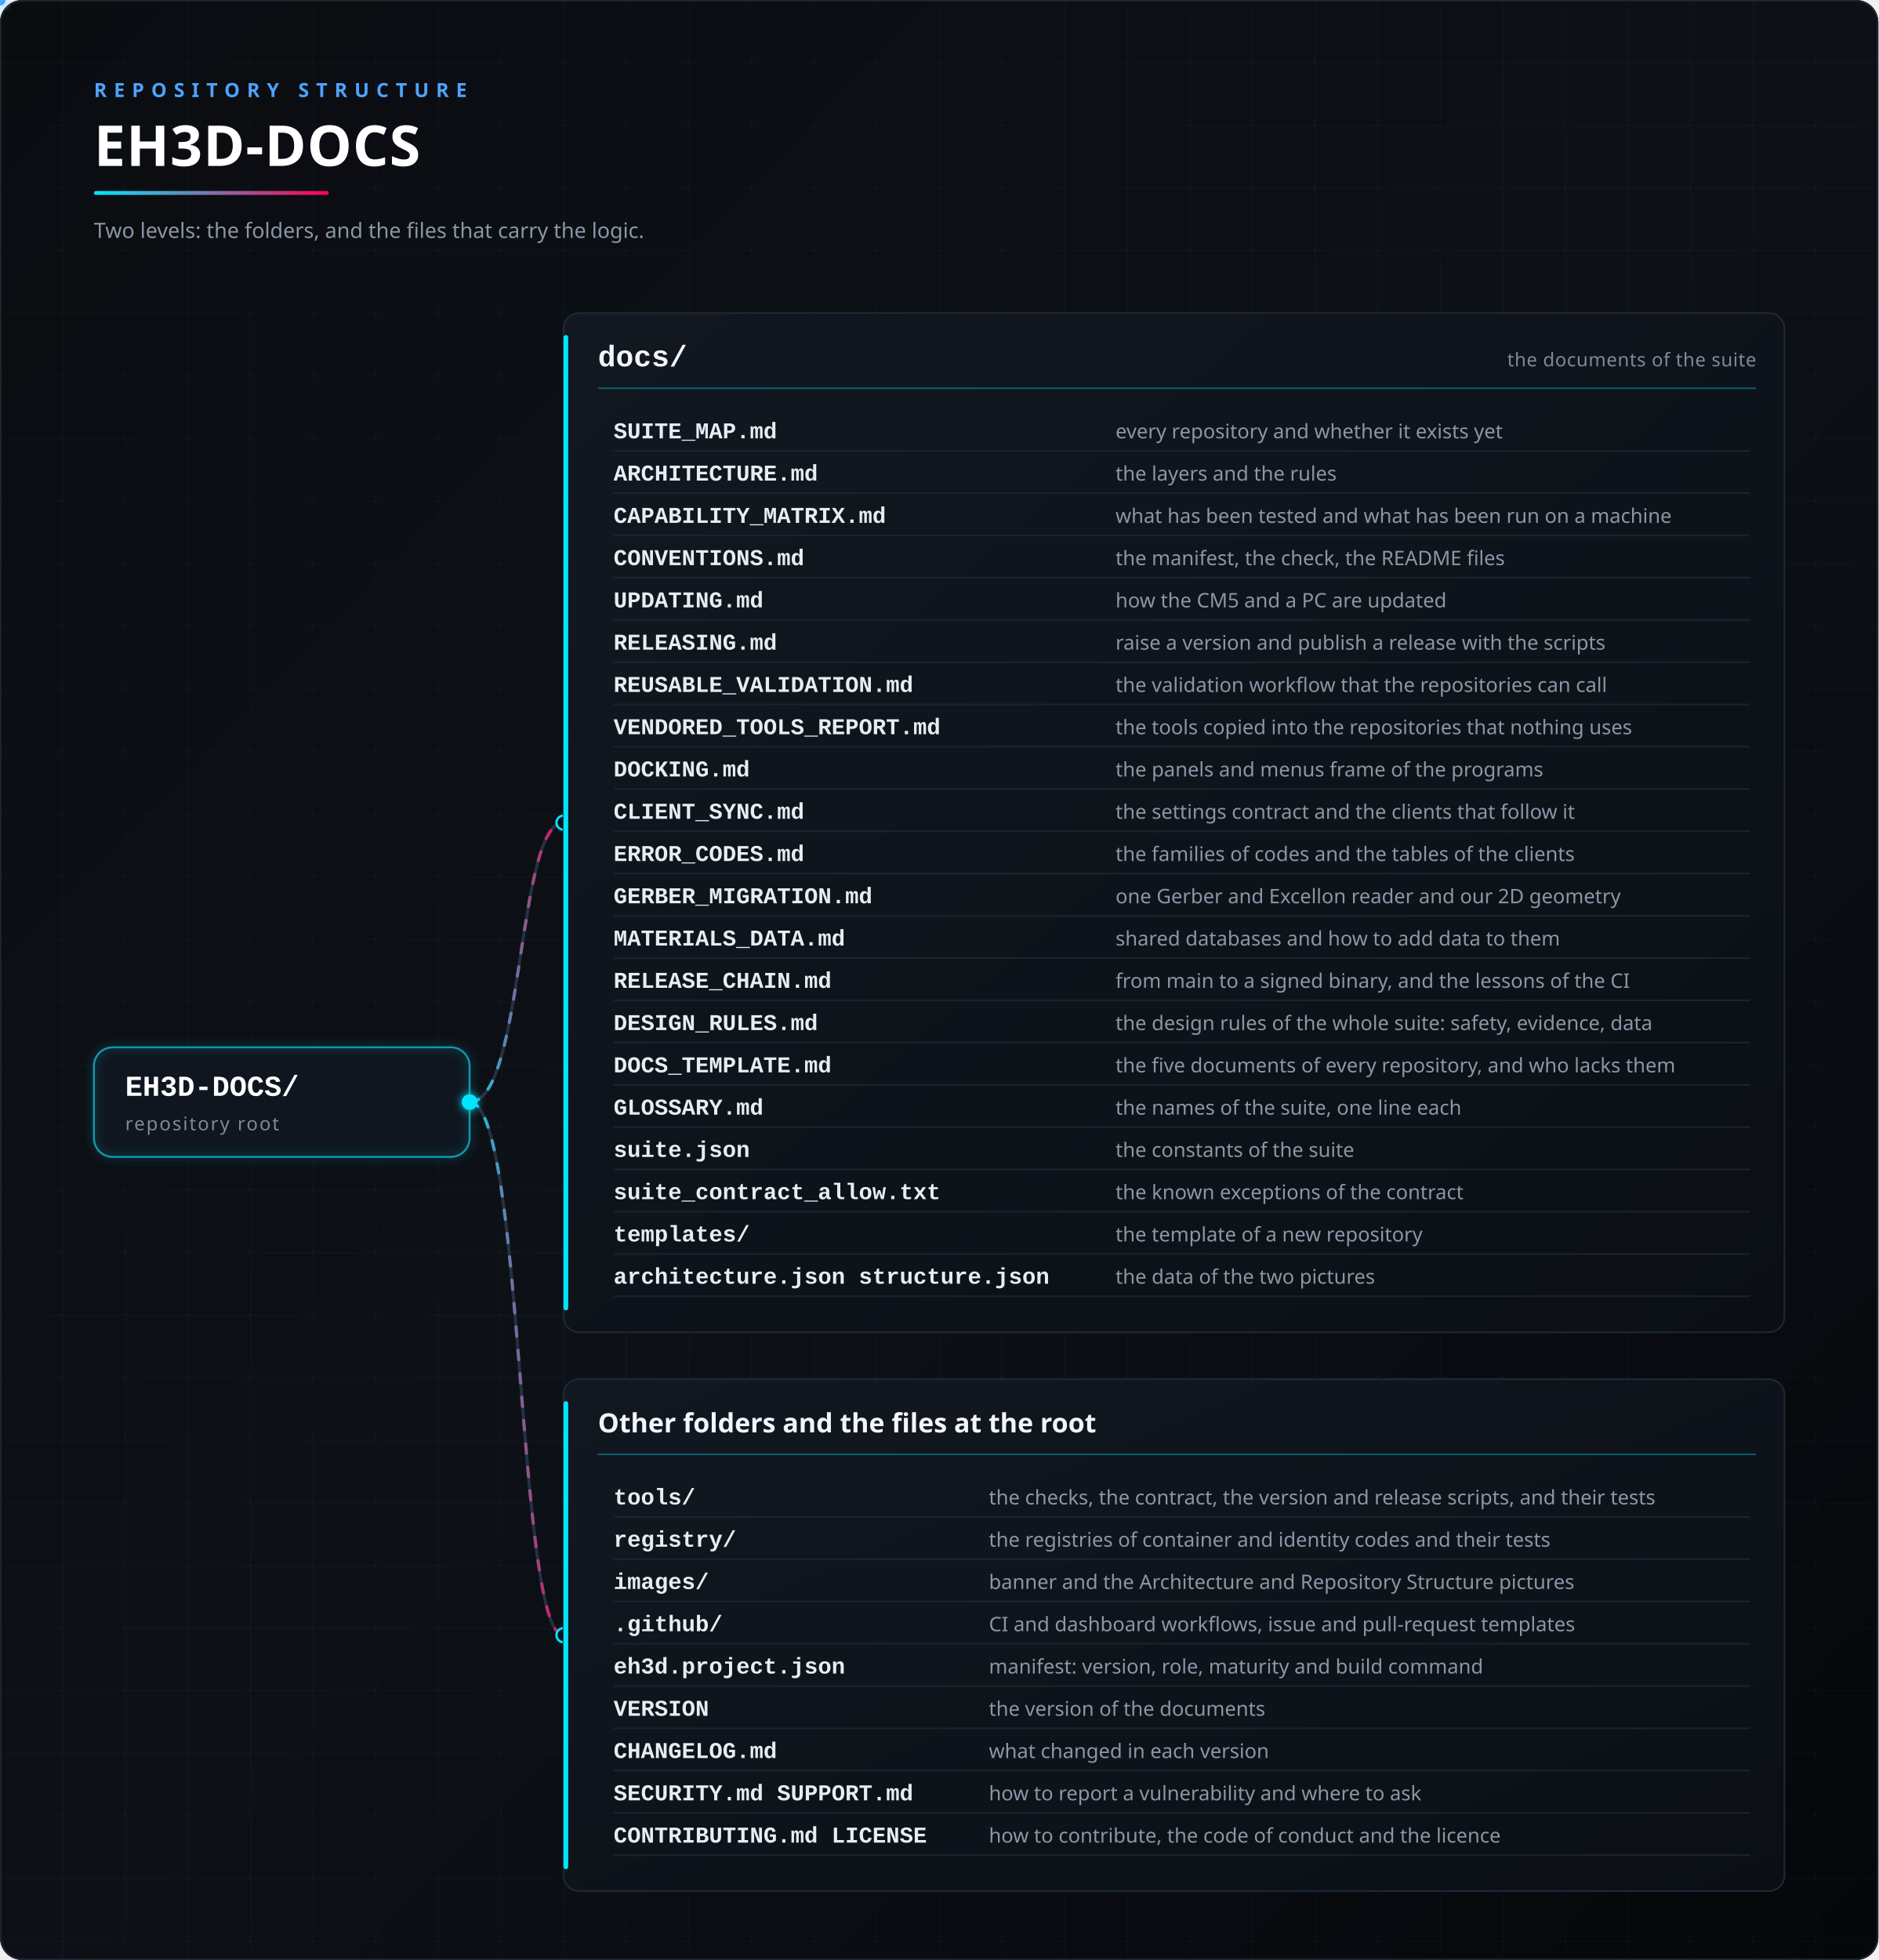
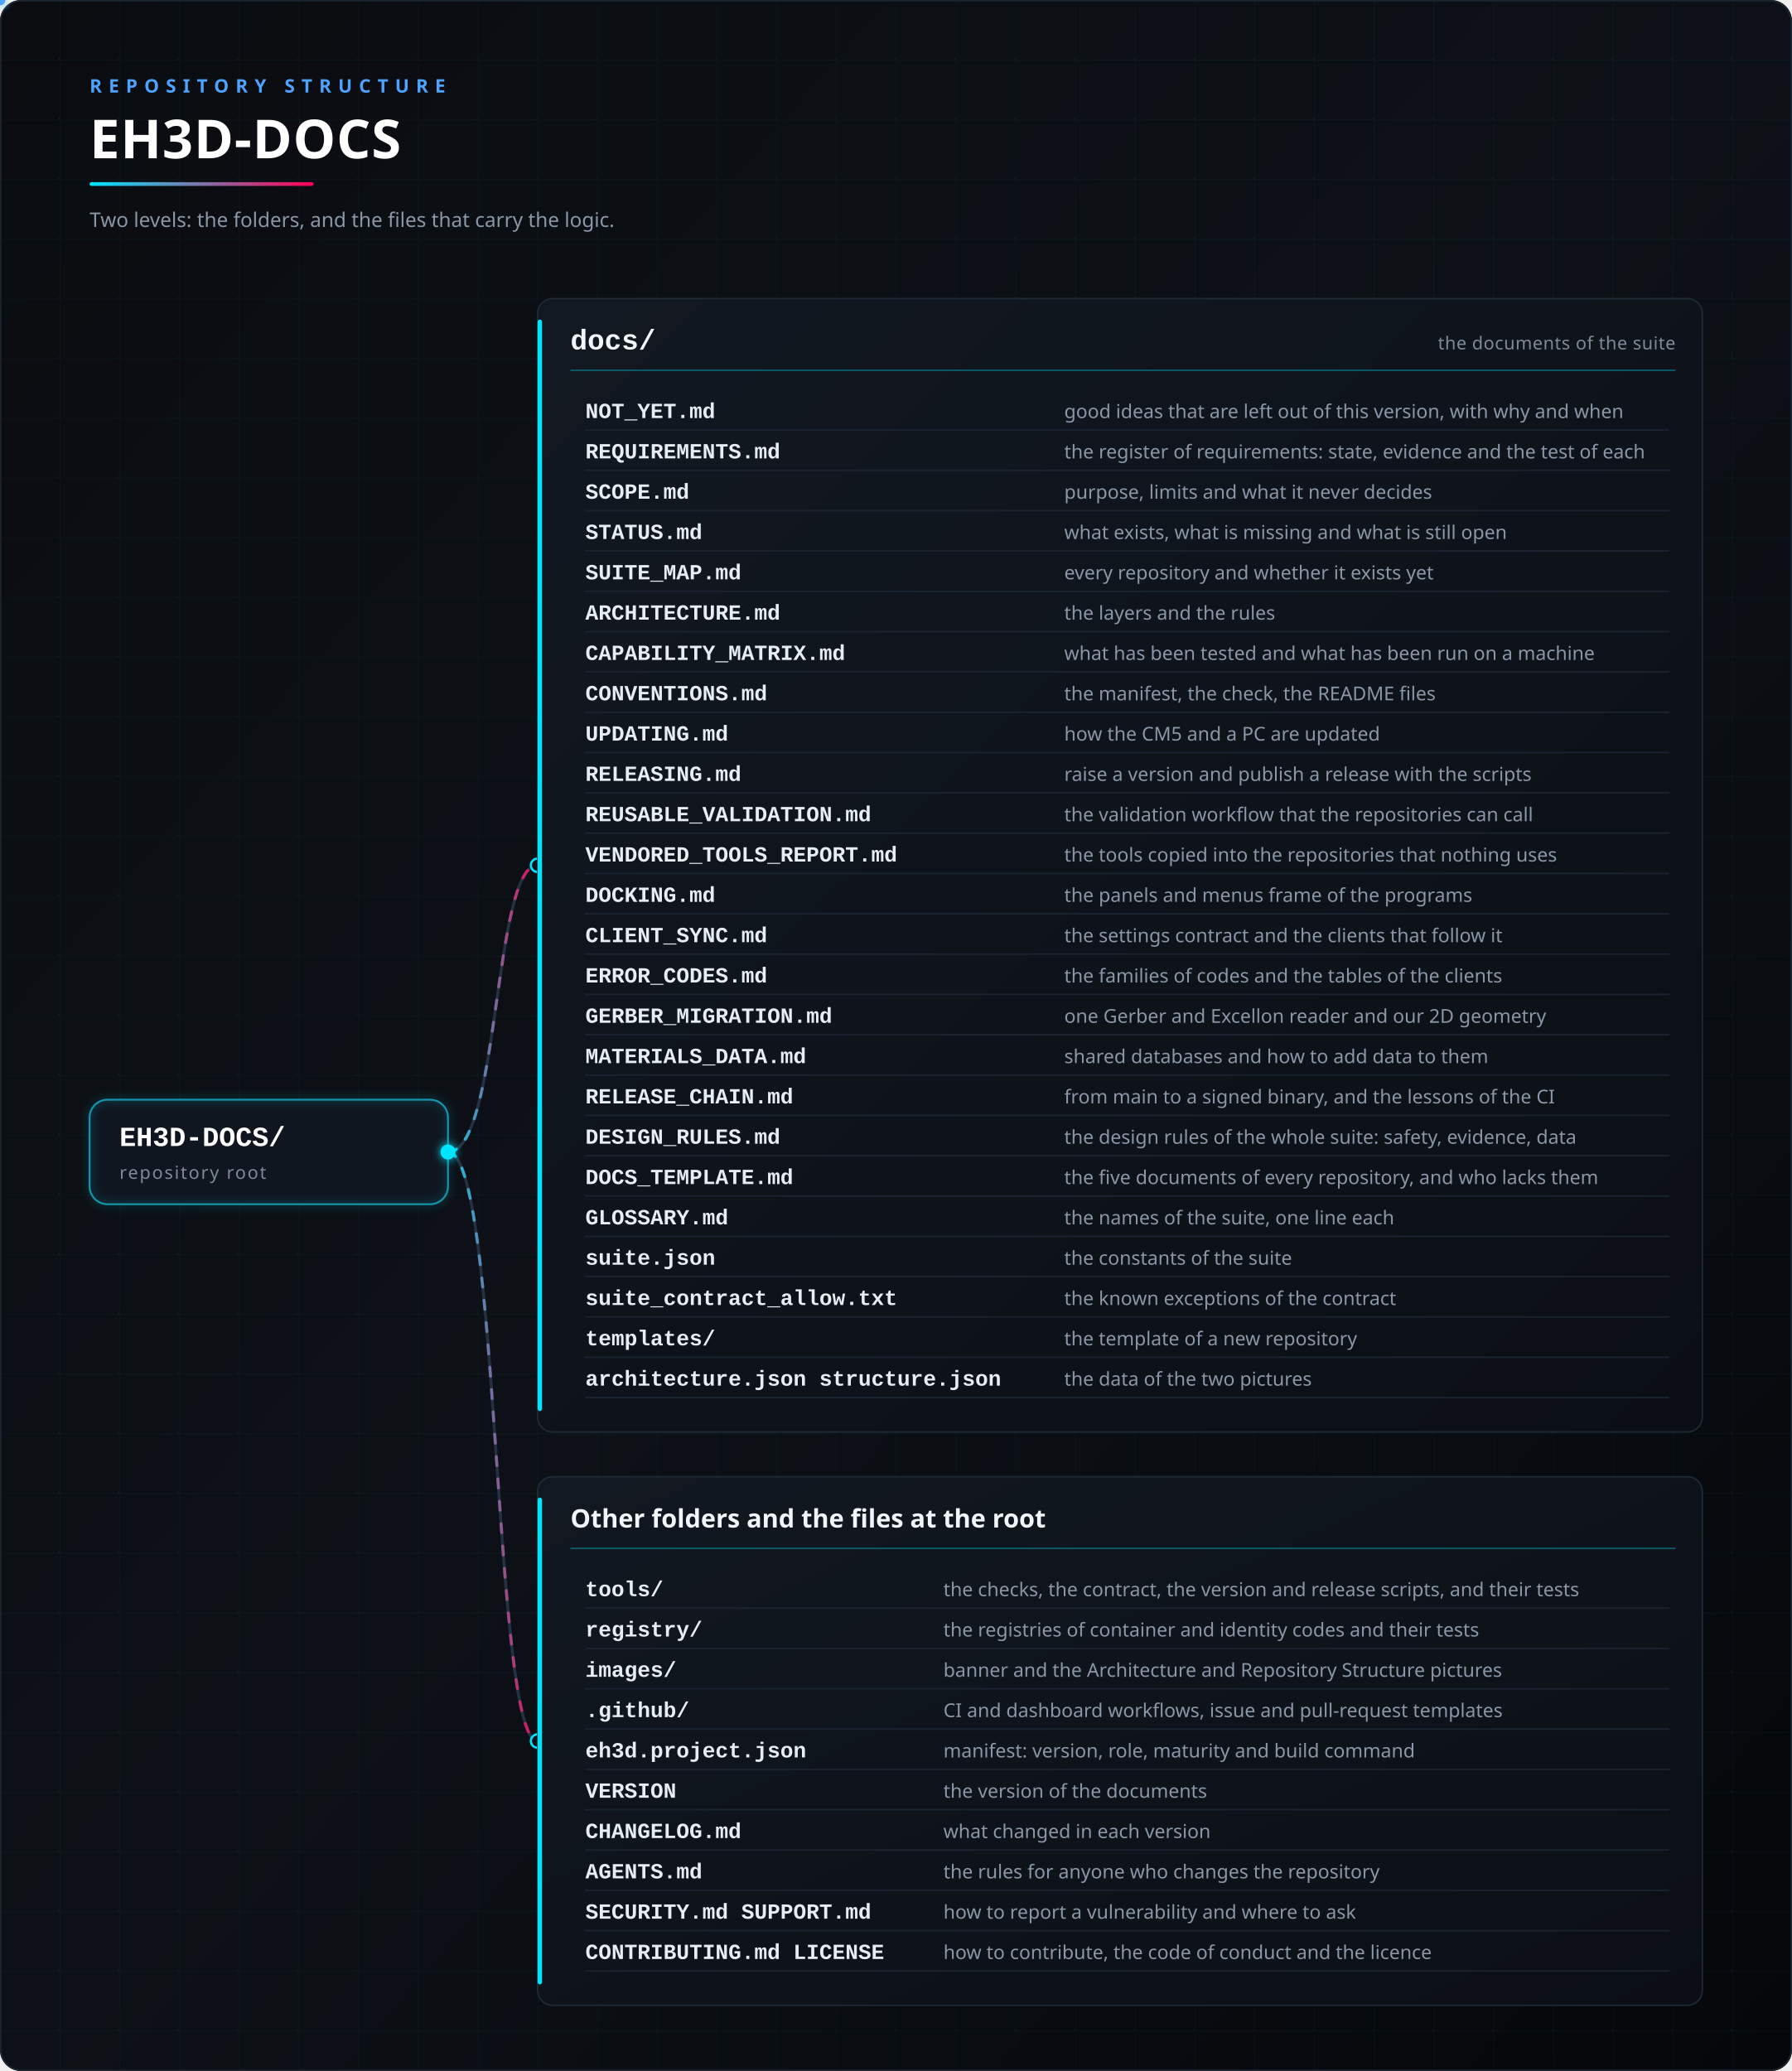
- <svg xmlns="http://www.w3.org/2000/svg" viewBox="0 0 1200 1252" width="100%" role="img" aria-labelledby="t d">
+ <svg xmlns="http://www.w3.org/2000/svg" viewBox="0 0 1200 1387" width="100%" role="img" aria-labelledby="t d">
  <defs>
    <linearGradient id="bg" x1="0" y1="0" x2="1" y2="1">
      <stop offset="0" stop-color="#0A0C10" />
      <stop offset="0.5" stop-color="#0D1117" />
      <stop offset="1" stop-color="#05070A" />
    </linearGradient>
    <linearGradient id="card" x1="0" y1="0" x2="1" y2="1">
      <stop offset="0" stop-color="#121821" />
      <stop offset="1" stop-color="#0B0F15" />
    </linearGradient>
    <linearGradient id="line" x1="0" y1="0" x2="1" y2="0">
      <stop offset="0" stop-color="#00E5FF" />
      <stop offset="1" stop-color="#FF0055" />
    </linearGradient>
    <filter id="glow" x="-50%" y="-50%" width="200%" height="200%">
      <feGaussianBlur stdDeviation="3" result="b" />
      <feMerge>
        <feMergeNode in="b" />
        <feMergeNode in="SourceGraphic" />
      </feMerge>
    </filter>
    <pattern id="grid" width="40" height="40" patternUnits="userSpaceOnUse">
      <path d="M40 0H0V40" fill="none" stroke="#00E5FF" stroke-opacity="0.035" />
      <circle cx="40" cy="40" r="1" fill="#00E5FF" fill-opacity="0.09" />
    </pattern>
  </defs>
-   <rect width="1200" height="1252" rx="14" fill="url(#bg)" />
-   <rect width="1200" height="1252" rx="14" fill="url(#grid)" />
-   <rect x="0.5" y="0.5" width="1199" height="1251" rx="14" fill="none" stroke="#1B2530" />
+   <rect width="1200" height="1387" rx="14" fill="url(#bg)" />
+   <rect width="1200" height="1387" rx="14" fill="url(#grid)" />
+   <rect x="0.5" y="0.5" width="1199" height="1386" rx="14" fill="none" stroke="#1B2530" />
  <text x="60" y="62" font-family="'Segoe UI','Noto Sans','Noto Sans CJK SC','Microsoft YaHei','Yu Gothic','Helvetica Neue',Helvetica,Arial,sans-serif" font-size="12.5" font-weight="600" fill="#4DA3FF" text-anchor="start" letter-spacing="4.5">REPOSITORY STRUCTURE</text>
  <text x="60" y="106" font-family="'Segoe UI','Noto Sans','Noto Sans CJK SC','Microsoft YaHei','Yu Gothic','Helvetica Neue',Helvetica,Arial,sans-serif" font-size="36" font-weight="700" fill="#FFFFFF" text-anchor="start" letter-spacing="0.5">EH3D-DOCS</text>
  <rect x="60" y="122" width="150" height="2.5" rx="1.25" fill="url(#line)">
    <animate attributeName="width" values="40;150;150" keyTimes="0;0.4;1" dur="3s" repeatCount="indefinite" />
  </rect>
  <text x="60" y="152" font-family="'Segoe UI','Noto Sans','Noto Sans CJK SC','Microsoft YaHei','Yu Gothic','Helvetica Neue',Helvetica,Arial,sans-serif" font-size="13.5" font-weight="400" fill="#8A97A6" text-anchor="start">Two levels: the folders, and the files that carry the logic.</text>
-   <path id="c0" d="M300,704 C335,704 330,525.5 360,525.5" fill="none" stroke="#243140" stroke-width="2" />
-   <path d="M300,704 C335,704 330,525.5 360,525.5" fill="none" stroke="url(#line)" stroke-width="2" stroke-linecap="round" stroke-dasharray="6 9" opacity="0.9">
+   <path id="c0" d="M300,771.5 C335,771.5 330,579.5 360,579.5" fill="none" stroke="#243140" stroke-width="2" />
+   <path d="M300,771.5 C335,771.5 330,579.5 360,579.5" fill="none" stroke="url(#line)" stroke-width="2" stroke-linecap="round" stroke-dasharray="6 9" opacity="0.9">
    <animate attributeName="stroke-dashoffset" from="0" to="-30" dur="1.6s" repeatCount="indefinite" />
  </path>
-   <circle cx="360" cy="525.5" r="4.5" fill="#0D1117" stroke="#00E5FF" stroke-width="1.5" />
-   <path id="c1" d="M300,704 C335,704 330,1044.5 360,1044.5" fill="none" stroke="#243140" stroke-width="2" />
-   <path d="M300,704 C335,704 330,1044.5 360,1044.5" fill="none" stroke="url(#line)" stroke-width="2" stroke-linecap="round" stroke-dasharray="6 9" opacity="0.9">
+   <circle cx="360" cy="579.5" r="4.5" fill="#0D1117" stroke="#00E5FF" stroke-width="1.5" />
+   <path id="c1" d="M300,771.5 C335,771.5 330,1166 360,1166" fill="none" stroke="#243140" stroke-width="2" />
+   <path d="M300,771.5 C335,771.5 330,1166 360,1166" fill="none" stroke="url(#line)" stroke-width="2" stroke-linecap="round" stroke-dasharray="6 9" opacity="0.9">
    <animate attributeName="stroke-dashoffset" from="0" to="-30" dur="1.6s" repeatCount="indefinite" />
  </path>
-   <circle cx="360" cy="1044.5" r="4.5" fill="#0D1117" stroke="#00E5FF" stroke-width="1.5" />
+   <circle cx="360" cy="1166" r="4.5" fill="#0D1117" stroke="#00E5FF" stroke-width="1.5" />
  <circle r="3.5" fill="#00E5FF" filter="url(#glow)">
    <animateMotion dur="3.4s" repeatCount="indefinite">
      <mpath href="#c0" />
    </animateMotion>
  </circle>
  <circle r="3.5" fill="#4DA3FF" filter="url(#glow)">
    <animateMotion dur="4.2s" repeatCount="indefinite">
      <mpath href="#c1" />
    </animateMotion>
  </circle>
-   <rect x="60" y="669" width="240" height="70" rx="12" fill="#0F1620" stroke="#2A3A4C" stroke-width="1.2" />
-   <rect x="60" y="669" width="240" height="70" rx="12" fill="none" stroke="#00E5FF" stroke-opacity="0.5" stroke-width="1.2" filter="url(#glow)">
+   <rect x="60" y="736.5" width="240" height="70" rx="12" fill="#0F1620" stroke="#2A3A4C" stroke-width="1.2" />
+   <rect x="60" y="736.5" width="240" height="70" rx="12" fill="none" stroke="#00E5FF" stroke-opacity="0.5" stroke-width="1.2" filter="url(#glow)">
    <animate attributeName="stroke-opacity" values="0.15;0.6;0.15" dur="3.6s" repeatCount="indefinite" />
  </rect>
-   <text x="80" y="700" font-family="'JetBrains Mono','Cascadia Code','SFMono-Regular',Consolas,'Liberation Mono',monospace" font-size="18.5" font-weight="700" fill="#FFFFFF" text-anchor="start">EH3D-DOCS/</text>
-   <text x="80" y="722" font-family="'Segoe UI','Noto Sans','Noto Sans CJK SC','Microsoft YaHei','Yu Gothic','Helvetica Neue',Helvetica,Arial,sans-serif" font-size="12" font-weight="400" fill="#7D8A99" text-anchor="start" letter-spacing="1">repository root</text>
-   <circle cx="300" cy="704" r="5" fill="#00E5FF" filter="url(#glow)" />
-   <rect x="360" y="200" width="780" height="651" rx="10" fill="url(#card)" stroke="#1E2A36" stroke-width="1" />
-   <rect x="360" y="214" width="3" height="623" rx="1.5" fill="#00E5FF">
+   <text x="80" y="767.5" font-family="'JetBrains Mono','Cascadia Code','SFMono-Regular',Consolas,'Liberation Mono',monospace" font-size="18.5" font-weight="700" fill="#FFFFFF" text-anchor="start">EH3D-DOCS/</text>
+   <text x="80" y="789.5" font-family="'Segoe UI','Noto Sans','Noto Sans CJK SC','Microsoft YaHei','Yu Gothic','Helvetica Neue',Helvetica,Arial,sans-serif" font-size="12" font-weight="400" fill="#7D8A99" text-anchor="start" letter-spacing="1">repository root</text>
+   <circle cx="300" cy="771.5" r="5" fill="#00E5FF" filter="url(#glow)" />
+   <rect x="360" y="200" width="780" height="759" rx="10" fill="url(#card)" stroke="#1E2A36" stroke-width="1" />
+   <rect x="360" y="214" width="3" height="731" rx="1.5" fill="#00E5FF">
    <animate attributeName="opacity" values="0.55;1;0.55" dur="4s" begin="0s" repeatCount="indefinite" />
  </rect>
  <text x="382" y="234" font-family="'JetBrains Mono','Cascadia Code','SFMono-Regular',Consolas,'Liberation Mono',monospace" font-size="19" font-weight="700" fill="#F2F6FA" text-anchor="start">docs/</text>
  <text x="1122" y="234" font-family="'Segoe UI','Noto Sans','Noto Sans CJK SC','Microsoft YaHei','Yu Gothic','Helvetica Neue',Helvetica,Arial,sans-serif" font-size="12" font-weight="400" fill="#7D8A99" text-anchor="end" letter-spacing="0.3">the documents of the suite</text>
  <line x1="382" y1="248" x2="1122" y2="248" stroke="#00E5FF" stroke-opacity="0.35" stroke-width="1" />
-   <text x="392" y="280" font-family="'JetBrains Mono','Cascadia Code','SFMono-Regular',Consolas,'Liberation Mono',monospace" font-size="14.5" font-weight="600" fill="#E6EDF3" text-anchor="start">SUITE_MAP.md</text>
-   <text x="712.67" y="280" font-family="'Segoe UI','Noto Sans','Noto Sans CJK SC','Microsoft YaHei','Yu Gothic','Helvetica Neue',Helvetica,Arial,sans-serif" font-size="12.8" font-weight="400" fill="#8A97A6" text-anchor="start">every repository and whether it exists yet</text>
+   <text x="392" y="280" font-family="'JetBrains Mono','Cascadia Code','SFMono-Regular',Consolas,'Liberation Mono',monospace" font-size="14.5" font-weight="600" fill="#E6EDF3" text-anchor="start">NOT_YET.md</text>
+   <text x="712.67" y="280" font-family="'Segoe UI','Noto Sans','Noto Sans CJK SC','Microsoft YaHei','Yu Gothic','Helvetica Neue',Helvetica,Arial,sans-serif" font-size="12.8" font-weight="400" fill="#8A97A6" text-anchor="start">good ideas that are left out of this version, with why and when</text>
  <line x1="392" y1="288" x2="1118" y2="288" stroke="#1A2430" stroke-width="1" />
-   <text x="392" y="307" font-family="'JetBrains Mono','Cascadia Code','SFMono-Regular',Consolas,'Liberation Mono',monospace" font-size="14.5" font-weight="600" fill="#E6EDF3" text-anchor="start">ARCHITECTURE.md</text>
-   <text x="712.67" y="307" font-family="'Segoe UI','Noto Sans','Noto Sans CJK SC','Microsoft YaHei','Yu Gothic','Helvetica Neue',Helvetica,Arial,sans-serif" font-size="12.8" font-weight="400" fill="#8A97A6" text-anchor="start">the layers and the rules</text>
+   <text x="392" y="307" font-family="'JetBrains Mono','Cascadia Code','SFMono-Regular',Consolas,'Liberation Mono',monospace" font-size="14.5" font-weight="600" fill="#E6EDF3" text-anchor="start">REQUIREMENTS.md</text>
+   <text x="712.67" y="307" font-family="'Segoe UI','Noto Sans','Noto Sans CJK SC','Microsoft YaHei','Yu Gothic','Helvetica Neue',Helvetica,Arial,sans-serif" font-size="12.8" font-weight="400" fill="#8A97A6" text-anchor="start">the register of requirements: state, evidence and the test of each</text>
  <line x1="392" y1="315" x2="1118" y2="315" stroke="#1A2430" stroke-width="1" />
-   <text x="392" y="334" font-family="'JetBrains Mono','Cascadia Code','SFMono-Regular',Consolas,'Liberation Mono',monospace" font-size="14.5" font-weight="600" fill="#E6EDF3" text-anchor="start">CAPABILITY_MATRIX.md</text>
-   <text x="712.67" y="334" font-family="'Segoe UI','Noto Sans','Noto Sans CJK SC','Microsoft YaHei','Yu Gothic','Helvetica Neue',Helvetica,Arial,sans-serif" font-size="12.8" font-weight="400" fill="#8A97A6" text-anchor="start">what has been tested and what has been run on a machine</text>
+   <text x="392" y="334" font-family="'JetBrains Mono','Cascadia Code','SFMono-Regular',Consolas,'Liberation Mono',monospace" font-size="14.5" font-weight="600" fill="#E6EDF3" text-anchor="start">SCOPE.md</text>
+   <text x="712.67" y="334" font-family="'Segoe UI','Noto Sans','Noto Sans CJK SC','Microsoft YaHei','Yu Gothic','Helvetica Neue',Helvetica,Arial,sans-serif" font-size="12.8" font-weight="400" fill="#8A97A6" text-anchor="start">purpose, limits and what it never decides</text>
  <line x1="392" y1="342" x2="1118" y2="342" stroke="#1A2430" stroke-width="1" />
-   <text x="392" y="361" font-family="'JetBrains Mono','Cascadia Code','SFMono-Regular',Consolas,'Liberation Mono',monospace" font-size="14.5" font-weight="600" fill="#E6EDF3" text-anchor="start">CONVENTIONS.md</text>
-   <text x="712.67" y="361" font-family="'Segoe UI','Noto Sans','Noto Sans CJK SC','Microsoft YaHei','Yu Gothic','Helvetica Neue',Helvetica,Arial,sans-serif" font-size="12.8" font-weight="400" fill="#8A97A6" text-anchor="start">the manifest, the check, the README files</text>
+   <text x="392" y="361" font-family="'JetBrains Mono','Cascadia Code','SFMono-Regular',Consolas,'Liberation Mono',monospace" font-size="14.5" font-weight="600" fill="#E6EDF3" text-anchor="start">STATUS.md</text>
+   <text x="712.67" y="361" font-family="'Segoe UI','Noto Sans','Noto Sans CJK SC','Microsoft YaHei','Yu Gothic','Helvetica Neue',Helvetica,Arial,sans-serif" font-size="12.8" font-weight="400" fill="#8A97A6" text-anchor="start">what exists, what is missing and what is still open</text>
  <line x1="392" y1="369" x2="1118" y2="369" stroke="#1A2430" stroke-width="1" />
-   <text x="392" y="388" font-family="'JetBrains Mono','Cascadia Code','SFMono-Regular',Consolas,'Liberation Mono',monospace" font-size="14.5" font-weight="600" fill="#E6EDF3" text-anchor="start">UPDATING.md</text>
-   <text x="712.67" y="388" font-family="'Segoe UI','Noto Sans','Noto Sans CJK SC','Microsoft YaHei','Yu Gothic','Helvetica Neue',Helvetica,Arial,sans-serif" font-size="12.8" font-weight="400" fill="#8A97A6" text-anchor="start">how the CM5 and a PC are updated</text>
+   <text x="392" y="388" font-family="'JetBrains Mono','Cascadia Code','SFMono-Regular',Consolas,'Liberation Mono',monospace" font-size="14.5" font-weight="600" fill="#E6EDF3" text-anchor="start">SUITE_MAP.md</text>
+   <text x="712.67" y="388" font-family="'Segoe UI','Noto Sans','Noto Sans CJK SC','Microsoft YaHei','Yu Gothic','Helvetica Neue',Helvetica,Arial,sans-serif" font-size="12.8" font-weight="400" fill="#8A97A6" text-anchor="start">every repository and whether it exists yet</text>
  <line x1="392" y1="396" x2="1118" y2="396" stroke="#1A2430" stroke-width="1" />
-   <text x="392" y="415" font-family="'JetBrains Mono','Cascadia Code','SFMono-Regular',Consolas,'Liberation Mono',monospace" font-size="14.5" font-weight="600" fill="#E6EDF3" text-anchor="start">RELEASING.md</text>
-   <text x="712.67" y="415" font-family="'Segoe UI','Noto Sans','Noto Sans CJK SC','Microsoft YaHei','Yu Gothic','Helvetica Neue',Helvetica,Arial,sans-serif" font-size="12.8" font-weight="400" fill="#8A97A6" text-anchor="start">raise a version and publish a release with the scripts</text>
+   <text x="392" y="415" font-family="'JetBrains Mono','Cascadia Code','SFMono-Regular',Consolas,'Liberation Mono',monospace" font-size="14.5" font-weight="600" fill="#E6EDF3" text-anchor="start">ARCHITECTURE.md</text>
+   <text x="712.67" y="415" font-family="'Segoe UI','Noto Sans','Noto Sans CJK SC','Microsoft YaHei','Yu Gothic','Helvetica Neue',Helvetica,Arial,sans-serif" font-size="12.8" font-weight="400" fill="#8A97A6" text-anchor="start">the layers and the rules</text>
  <line x1="392" y1="423" x2="1118" y2="423" stroke="#1A2430" stroke-width="1" />
-   <text x="392" y="442" font-family="'JetBrains Mono','Cascadia Code','SFMono-Regular',Consolas,'Liberation Mono',monospace" font-size="14.5" font-weight="600" fill="#E6EDF3" text-anchor="start">REUSABLE_VALIDATION.md</text>
-   <text x="712.67" y="442" font-family="'Segoe UI','Noto Sans','Noto Sans CJK SC','Microsoft YaHei','Yu Gothic','Helvetica Neue',Helvetica,Arial,sans-serif" font-size="12.8" font-weight="400" fill="#8A97A6" text-anchor="start">the validation workflow that the repositories can call</text>
+   <text x="392" y="442" font-family="'JetBrains Mono','Cascadia Code','SFMono-Regular',Consolas,'Liberation Mono',monospace" font-size="14.5" font-weight="600" fill="#E6EDF3" text-anchor="start">CAPABILITY_MATRIX.md</text>
+   <text x="712.67" y="442" font-family="'Segoe UI','Noto Sans','Noto Sans CJK SC','Microsoft YaHei','Yu Gothic','Helvetica Neue',Helvetica,Arial,sans-serif" font-size="12.8" font-weight="400" fill="#8A97A6" text-anchor="start">what has been tested and what has been run on a machine</text>
  <line x1="392" y1="450" x2="1118" y2="450" stroke="#1A2430" stroke-width="1" />
-   <text x="392" y="469" font-family="'JetBrains Mono','Cascadia Code','SFMono-Regular',Consolas,'Liberation Mono',monospace" font-size="14.5" font-weight="600" fill="#E6EDF3" text-anchor="start">VENDORED_TOOLS_REPORT.md</text>
-   <text x="712.67" y="469" font-family="'Segoe UI','Noto Sans','Noto Sans CJK SC','Microsoft YaHei','Yu Gothic','Helvetica Neue',Helvetica,Arial,sans-serif" font-size="12.8" font-weight="400" fill="#8A97A6" text-anchor="start">the tools copied into the repositories that nothing uses</text>
+   <text x="392" y="469" font-family="'JetBrains Mono','Cascadia Code','SFMono-Regular',Consolas,'Liberation Mono',monospace" font-size="14.5" font-weight="600" fill="#E6EDF3" text-anchor="start">CONVENTIONS.md</text>
+   <text x="712.67" y="469" font-family="'Segoe UI','Noto Sans','Noto Sans CJK SC','Microsoft YaHei','Yu Gothic','Helvetica Neue',Helvetica,Arial,sans-serif" font-size="12.8" font-weight="400" fill="#8A97A6" text-anchor="start">the manifest, the check, the README files</text>
  <line x1="392" y1="477" x2="1118" y2="477" stroke="#1A2430" stroke-width="1" />
-   <text x="392" y="496" font-family="'JetBrains Mono','Cascadia Code','SFMono-Regular',Consolas,'Liberation Mono',monospace" font-size="14.5" font-weight="600" fill="#E6EDF3" text-anchor="start">DOCKING.md</text>
-   <text x="712.67" y="496" font-family="'Segoe UI','Noto Sans','Noto Sans CJK SC','Microsoft YaHei','Yu Gothic','Helvetica Neue',Helvetica,Arial,sans-serif" font-size="12.8" font-weight="400" fill="#8A97A6" text-anchor="start">the panels and menus frame of the programs</text>
+   <text x="392" y="496" font-family="'JetBrains Mono','Cascadia Code','SFMono-Regular',Consolas,'Liberation Mono',monospace" font-size="14.5" font-weight="600" fill="#E6EDF3" text-anchor="start">UPDATING.md</text>
+   <text x="712.67" y="496" font-family="'Segoe UI','Noto Sans','Noto Sans CJK SC','Microsoft YaHei','Yu Gothic','Helvetica Neue',Helvetica,Arial,sans-serif" font-size="12.8" font-weight="400" fill="#8A97A6" text-anchor="start">how the CM5 and a PC are updated</text>
  <line x1="392" y1="504" x2="1118" y2="504" stroke="#1A2430" stroke-width="1" />
-   <text x="392" y="523" font-family="'JetBrains Mono','Cascadia Code','SFMono-Regular',Consolas,'Liberation Mono',monospace" font-size="14.5" font-weight="600" fill="#E6EDF3" text-anchor="start">CLIENT_SYNC.md</text>
-   <text x="712.67" y="523" font-family="'Segoe UI','Noto Sans','Noto Sans CJK SC','Microsoft YaHei','Yu Gothic','Helvetica Neue',Helvetica,Arial,sans-serif" font-size="12.8" font-weight="400" fill="#8A97A6" text-anchor="start">the settings contract and the clients that follow it</text>
+   <text x="392" y="523" font-family="'JetBrains Mono','Cascadia Code','SFMono-Regular',Consolas,'Liberation Mono',monospace" font-size="14.5" font-weight="600" fill="#E6EDF3" text-anchor="start">RELEASING.md</text>
+   <text x="712.67" y="523" font-family="'Segoe UI','Noto Sans','Noto Sans CJK SC','Microsoft YaHei','Yu Gothic','Helvetica Neue',Helvetica,Arial,sans-serif" font-size="12.8" font-weight="400" fill="#8A97A6" text-anchor="start">raise a version and publish a release with the scripts</text>
  <line x1="392" y1="531" x2="1118" y2="531" stroke="#1A2430" stroke-width="1" />
-   <text x="392" y="550" font-family="'JetBrains Mono','Cascadia Code','SFMono-Regular',Consolas,'Liberation Mono',monospace" font-size="14.5" font-weight="600" fill="#E6EDF3" text-anchor="start">ERROR_CODES.md</text>
-   <text x="712.67" y="550" font-family="'Segoe UI','Noto Sans','Noto Sans CJK SC','Microsoft YaHei','Yu Gothic','Helvetica Neue',Helvetica,Arial,sans-serif" font-size="12.8" font-weight="400" fill="#8A97A6" text-anchor="start">the families of codes and the tables of the clients</text>
+   <text x="392" y="550" font-family="'JetBrains Mono','Cascadia Code','SFMono-Regular',Consolas,'Liberation Mono',monospace" font-size="14.5" font-weight="600" fill="#E6EDF3" text-anchor="start">REUSABLE_VALIDATION.md</text>
+   <text x="712.67" y="550" font-family="'Segoe UI','Noto Sans','Noto Sans CJK SC','Microsoft YaHei','Yu Gothic','Helvetica Neue',Helvetica,Arial,sans-serif" font-size="12.8" font-weight="400" fill="#8A97A6" text-anchor="start">the validation workflow that the repositories can call</text>
  <line x1="392" y1="558" x2="1118" y2="558" stroke="#1A2430" stroke-width="1" />
-   <text x="392" y="577" font-family="'JetBrains Mono','Cascadia Code','SFMono-Regular',Consolas,'Liberation Mono',monospace" font-size="14.5" font-weight="600" fill="#E6EDF3" text-anchor="start">GERBER_MIGRATION.md</text>
-   <text x="712.67" y="577" font-family="'Segoe UI','Noto Sans','Noto Sans CJK SC','Microsoft YaHei','Yu Gothic','Helvetica Neue',Helvetica,Arial,sans-serif" font-size="12.8" font-weight="400" fill="#8A97A6" text-anchor="start">one Gerber and Excellon reader and our 2D geometry</text>
+   <text x="392" y="577" font-family="'JetBrains Mono','Cascadia Code','SFMono-Regular',Consolas,'Liberation Mono',monospace" font-size="14.5" font-weight="600" fill="#E6EDF3" text-anchor="start">VENDORED_TOOLS_REPORT.md</text>
+   <text x="712.67" y="577" font-family="'Segoe UI','Noto Sans','Noto Sans CJK SC','Microsoft YaHei','Yu Gothic','Helvetica Neue',Helvetica,Arial,sans-serif" font-size="12.8" font-weight="400" fill="#8A97A6" text-anchor="start">the tools copied into the repositories that nothing uses</text>
  <line x1="392" y1="585" x2="1118" y2="585" stroke="#1A2430" stroke-width="1" />
-   <text x="392" y="604" font-family="'JetBrains Mono','Cascadia Code','SFMono-Regular',Consolas,'Liberation Mono',monospace" font-size="14.5" font-weight="600" fill="#E6EDF3" text-anchor="start">MATERIALS_DATA.md</text>
-   <text x="712.67" y="604" font-family="'Segoe UI','Noto Sans','Noto Sans CJK SC','Microsoft YaHei','Yu Gothic','Helvetica Neue',Helvetica,Arial,sans-serif" font-size="12.8" font-weight="400" fill="#8A97A6" text-anchor="start">shared databases and how to add data to them</text>
+   <text x="392" y="604" font-family="'JetBrains Mono','Cascadia Code','SFMono-Regular',Consolas,'Liberation Mono',monospace" font-size="14.5" font-weight="600" fill="#E6EDF3" text-anchor="start">DOCKING.md</text>
+   <text x="712.67" y="604" font-family="'Segoe UI','Noto Sans','Noto Sans CJK SC','Microsoft YaHei','Yu Gothic','Helvetica Neue',Helvetica,Arial,sans-serif" font-size="12.8" font-weight="400" fill="#8A97A6" text-anchor="start">the panels and menus frame of the programs</text>
  <line x1="392" y1="612" x2="1118" y2="612" stroke="#1A2430" stroke-width="1" />
-   <text x="392" y="631" font-family="'JetBrains Mono','Cascadia Code','SFMono-Regular',Consolas,'Liberation Mono',monospace" font-size="14.5" font-weight="600" fill="#E6EDF3" text-anchor="start">RELEASE_CHAIN.md</text>
-   <text x="712.67" y="631" font-family="'Segoe UI','Noto Sans','Noto Sans CJK SC','Microsoft YaHei','Yu Gothic','Helvetica Neue',Helvetica,Arial,sans-serif" font-size="12.8" font-weight="400" fill="#8A97A6" text-anchor="start">from main to a signed binary, and the lessons of the CI</text>
+   <text x="392" y="631" font-family="'JetBrains Mono','Cascadia Code','SFMono-Regular',Consolas,'Liberation Mono',monospace" font-size="14.5" font-weight="600" fill="#E6EDF3" text-anchor="start">CLIENT_SYNC.md</text>
+   <text x="712.67" y="631" font-family="'Segoe UI','Noto Sans','Noto Sans CJK SC','Microsoft YaHei','Yu Gothic','Helvetica Neue',Helvetica,Arial,sans-serif" font-size="12.8" font-weight="400" fill="#8A97A6" text-anchor="start">the settings contract and the clients that follow it</text>
  <line x1="392" y1="639" x2="1118" y2="639" stroke="#1A2430" stroke-width="1" />
-   <text x="392" y="658" font-family="'JetBrains Mono','Cascadia Code','SFMono-Regular',Consolas,'Liberation Mono',monospace" font-size="14.5" font-weight="600" fill="#E6EDF3" text-anchor="start">DESIGN_RULES.md</text>
-   <text x="712.67" y="658" font-family="'Segoe UI','Noto Sans','Noto Sans CJK SC','Microsoft YaHei','Yu Gothic','Helvetica Neue',Helvetica,Arial,sans-serif" font-size="12.8" font-weight="400" fill="#8A97A6" text-anchor="start">the design rules of the whole suite: safety, evidence, data</text>
+   <text x="392" y="658" font-family="'JetBrains Mono','Cascadia Code','SFMono-Regular',Consolas,'Liberation Mono',monospace" font-size="14.5" font-weight="600" fill="#E6EDF3" text-anchor="start">ERROR_CODES.md</text>
+   <text x="712.67" y="658" font-family="'Segoe UI','Noto Sans','Noto Sans CJK SC','Microsoft YaHei','Yu Gothic','Helvetica Neue',Helvetica,Arial,sans-serif" font-size="12.8" font-weight="400" fill="#8A97A6" text-anchor="start">the families of codes and the tables of the clients</text>
  <line x1="392" y1="666" x2="1118" y2="666" stroke="#1A2430" stroke-width="1" />
-   <text x="392" y="685" font-family="'JetBrains Mono','Cascadia Code','SFMono-Regular',Consolas,'Liberation Mono',monospace" font-size="14.5" font-weight="600" fill="#E6EDF3" text-anchor="start">DOCS_TEMPLATE.md</text>
-   <text x="712.67" y="685" font-family="'Segoe UI','Noto Sans','Noto Sans CJK SC','Microsoft YaHei','Yu Gothic','Helvetica Neue',Helvetica,Arial,sans-serif" font-size="12.8" font-weight="400" fill="#8A97A6" text-anchor="start">the five documents of every repository, and who lacks them</text>
+   <text x="392" y="685" font-family="'JetBrains Mono','Cascadia Code','SFMono-Regular',Consolas,'Liberation Mono',monospace" font-size="14.5" font-weight="600" fill="#E6EDF3" text-anchor="start">GERBER_MIGRATION.md</text>
+   <text x="712.67" y="685" font-family="'Segoe UI','Noto Sans','Noto Sans CJK SC','Microsoft YaHei','Yu Gothic','Helvetica Neue',Helvetica,Arial,sans-serif" font-size="12.8" font-weight="400" fill="#8A97A6" text-anchor="start">one Gerber and Excellon reader and our 2D geometry</text>
  <line x1="392" y1="693" x2="1118" y2="693" stroke="#1A2430" stroke-width="1" />
-   <text x="392" y="712" font-family="'JetBrains Mono','Cascadia Code','SFMono-Regular',Consolas,'Liberation Mono',monospace" font-size="14.5" font-weight="600" fill="#E6EDF3" text-anchor="start">GLOSSARY.md</text>
-   <text x="712.67" y="712" font-family="'Segoe UI','Noto Sans','Noto Sans CJK SC','Microsoft YaHei','Yu Gothic','Helvetica Neue',Helvetica,Arial,sans-serif" font-size="12.8" font-weight="400" fill="#8A97A6" text-anchor="start">the names of the suite, one line each</text>
+   <text x="392" y="712" font-family="'JetBrains Mono','Cascadia Code','SFMono-Regular',Consolas,'Liberation Mono',monospace" font-size="14.5" font-weight="600" fill="#E6EDF3" text-anchor="start">MATERIALS_DATA.md</text>
+   <text x="712.67" y="712" font-family="'Segoe UI','Noto Sans','Noto Sans CJK SC','Microsoft YaHei','Yu Gothic','Helvetica Neue',Helvetica,Arial,sans-serif" font-size="12.8" font-weight="400" fill="#8A97A6" text-anchor="start">shared databases and how to add data to them</text>
  <line x1="392" y1="720" x2="1118" y2="720" stroke="#1A2430" stroke-width="1" />
-   <text x="392" y="739" font-family="'JetBrains Mono','Cascadia Code','SFMono-Regular',Consolas,'Liberation Mono',monospace" font-size="14.5" font-weight="600" fill="#E6EDF3" text-anchor="start">suite.json</text>
-   <text x="712.67" y="739" font-family="'Segoe UI','Noto Sans','Noto Sans CJK SC','Microsoft YaHei','Yu Gothic','Helvetica Neue',Helvetica,Arial,sans-serif" font-size="12.8" font-weight="400" fill="#8A97A6" text-anchor="start">the constants of the suite</text>
+   <text x="392" y="739" font-family="'JetBrains Mono','Cascadia Code','SFMono-Regular',Consolas,'Liberation Mono',monospace" font-size="14.5" font-weight="600" fill="#E6EDF3" text-anchor="start">RELEASE_CHAIN.md</text>
+   <text x="712.67" y="739" font-family="'Segoe UI','Noto Sans','Noto Sans CJK SC','Microsoft YaHei','Yu Gothic','Helvetica Neue',Helvetica,Arial,sans-serif" font-size="12.8" font-weight="400" fill="#8A97A6" text-anchor="start">from main to a signed binary, and the lessons of the CI</text>
  <line x1="392" y1="747" x2="1118" y2="747" stroke="#1A2430" stroke-width="1" />
-   <text x="392" y="766" font-family="'JetBrains Mono','Cascadia Code','SFMono-Regular',Consolas,'Liberation Mono',monospace" font-size="14.5" font-weight="600" fill="#E6EDF3" text-anchor="start">suite_contract_allow.txt</text>
-   <text x="712.67" y="766" font-family="'Segoe UI','Noto Sans','Noto Sans CJK SC','Microsoft YaHei','Yu Gothic','Helvetica Neue',Helvetica,Arial,sans-serif" font-size="12.8" font-weight="400" fill="#8A97A6" text-anchor="start">the known exceptions of the contract</text>
+   <text x="392" y="766" font-family="'JetBrains Mono','Cascadia Code','SFMono-Regular',Consolas,'Liberation Mono',monospace" font-size="14.5" font-weight="600" fill="#E6EDF3" text-anchor="start">DESIGN_RULES.md</text>
+   <text x="712.67" y="766" font-family="'Segoe UI','Noto Sans','Noto Sans CJK SC','Microsoft YaHei','Yu Gothic','Helvetica Neue',Helvetica,Arial,sans-serif" font-size="12.8" font-weight="400" fill="#8A97A6" text-anchor="start">the design rules of the whole suite: safety, evidence, data</text>
  <line x1="392" y1="774" x2="1118" y2="774" stroke="#1A2430" stroke-width="1" />
-   <text x="392" y="793" font-family="'JetBrains Mono','Cascadia Code','SFMono-Regular',Consolas,'Liberation Mono',monospace" font-size="14.5" font-weight="600" fill="#E6EDF3" text-anchor="start">templates/</text>
-   <text x="712.67" y="793" font-family="'Segoe UI','Noto Sans','Noto Sans CJK SC','Microsoft YaHei','Yu Gothic','Helvetica Neue',Helvetica,Arial,sans-serif" font-size="12.8" font-weight="400" fill="#8A97A6" text-anchor="start">the template of a new repository</text>
+   <text x="392" y="793" font-family="'JetBrains Mono','Cascadia Code','SFMono-Regular',Consolas,'Liberation Mono',monospace" font-size="14.5" font-weight="600" fill="#E6EDF3" text-anchor="start">DOCS_TEMPLATE.md</text>
+   <text x="712.67" y="793" font-family="'Segoe UI','Noto Sans','Noto Sans CJK SC','Microsoft YaHei','Yu Gothic','Helvetica Neue',Helvetica,Arial,sans-serif" font-size="12.8" font-weight="400" fill="#8A97A6" text-anchor="start">the five documents of every repository, and who lacks them</text>
  <line x1="392" y1="801" x2="1118" y2="801" stroke="#1A2430" stroke-width="1" />
-   <text x="392" y="820" font-family="'JetBrains Mono','Cascadia Code','SFMono-Regular',Consolas,'Liberation Mono',monospace" font-size="14.5" font-weight="600" fill="#E6EDF3" text-anchor="start">architecture.json  structure.json</text>
-   <text x="712.67" y="820" font-family="'Segoe UI','Noto Sans','Noto Sans CJK SC','Microsoft YaHei','Yu Gothic','Helvetica Neue',Helvetica,Arial,sans-serif" font-size="12.8" font-weight="400" fill="#8A97A6" text-anchor="start">the data of the two pictures</text>
+   <text x="392" y="820" font-family="'JetBrains Mono','Cascadia Code','SFMono-Regular',Consolas,'Liberation Mono',monospace" font-size="14.5" font-weight="600" fill="#E6EDF3" text-anchor="start">GLOSSARY.md</text>
+   <text x="712.67" y="820" font-family="'Segoe UI','Noto Sans','Noto Sans CJK SC','Microsoft YaHei','Yu Gothic','Helvetica Neue',Helvetica,Arial,sans-serif" font-size="12.8" font-weight="400" fill="#8A97A6" text-anchor="start">the names of the suite, one line each</text>
  <line x1="392" y1="828" x2="1118" y2="828" stroke="#1A2430" stroke-width="1" />
-   <rect x="360" y="881" width="780" height="327" rx="10" fill="url(#card)" stroke="#1E2A36" stroke-width="1" />
-   <rect x="360" y="895" width="3" height="299" rx="1.5" fill="#00E5FF">
+   <text x="392" y="847" font-family="'JetBrains Mono','Cascadia Code','SFMono-Regular',Consolas,'Liberation Mono',monospace" font-size="14.5" font-weight="600" fill="#E6EDF3" text-anchor="start">suite.json</text>
+   <text x="712.67" y="847" font-family="'Segoe UI','Noto Sans','Noto Sans CJK SC','Microsoft YaHei','Yu Gothic','Helvetica Neue',Helvetica,Arial,sans-serif" font-size="12.8" font-weight="400" fill="#8A97A6" text-anchor="start">the constants of the suite</text>
+   <line x1="392" y1="855" x2="1118" y2="855" stroke="#1A2430" stroke-width="1" />
+   <text x="392" y="874" font-family="'JetBrains Mono','Cascadia Code','SFMono-Regular',Consolas,'Liberation Mono',monospace" font-size="14.5" font-weight="600" fill="#E6EDF3" text-anchor="start">suite_contract_allow.txt</text>
+   <text x="712.67" y="874" font-family="'Segoe UI','Noto Sans','Noto Sans CJK SC','Microsoft YaHei','Yu Gothic','Helvetica Neue',Helvetica,Arial,sans-serif" font-size="12.8" font-weight="400" fill="#8A97A6" text-anchor="start">the known exceptions of the contract</text>
+   <line x1="392" y1="882" x2="1118" y2="882" stroke="#1A2430" stroke-width="1" />
+   <text x="392" y="901" font-family="'JetBrains Mono','Cascadia Code','SFMono-Regular',Consolas,'Liberation Mono',monospace" font-size="14.5" font-weight="600" fill="#E6EDF3" text-anchor="start">templates/</text>
+   <text x="712.67" y="901" font-family="'Segoe UI','Noto Sans','Noto Sans CJK SC','Microsoft YaHei','Yu Gothic','Helvetica Neue',Helvetica,Arial,sans-serif" font-size="12.8" font-weight="400" fill="#8A97A6" text-anchor="start">the template of a new repository</text>
+   <line x1="392" y1="909" x2="1118" y2="909" stroke="#1A2430" stroke-width="1" />
+   <text x="392" y="928" font-family="'JetBrains Mono','Cascadia Code','SFMono-Regular',Consolas,'Liberation Mono',monospace" font-size="14.5" font-weight="600" fill="#E6EDF3" text-anchor="start">architecture.json  structure.json</text>
+   <text x="712.67" y="928" font-family="'Segoe UI','Noto Sans','Noto Sans CJK SC','Microsoft YaHei','Yu Gothic','Helvetica Neue',Helvetica,Arial,sans-serif" font-size="12.8" font-weight="400" fill="#8A97A6" text-anchor="start">the data of the two pictures</text>
+   <line x1="392" y1="936" x2="1118" y2="936" stroke="#1A2430" stroke-width="1" />
+   <rect x="360" y="989" width="780" height="354" rx="10" fill="url(#card)" stroke="#1E2A36" stroke-width="1" />
+   <rect x="360" y="1003" width="3" height="326" rx="1.5" fill="#00E5FF">
    <animate attributeName="opacity" values="0.55;1;0.55" dur="4s" begin="0.6s" repeatCount="indefinite" />
  </rect>
-   <text x="382" y="915" font-family="'Segoe UI','Noto Sans','Noto Sans CJK SC','Microsoft YaHei','Yu Gothic','Helvetica Neue',Helvetica,Arial,sans-serif" font-size="17" font-weight="700" fill="#F2F6FA" text-anchor="start">Other folders and the files at the root</text>
-   <line x1="382" y1="929" x2="1122" y2="929" stroke="#00E5FF" stroke-opacity="0.35" stroke-width="1" />
-   <text x="392" y="961" font-family="'JetBrains Mono','Cascadia Code','SFMono-Regular',Consolas,'Liberation Mono',monospace" font-size="14.5" font-weight="600" fill="#E6EDF3" text-anchor="start">tools/</text>
-   <text x="631.76" y="961" font-family="'Segoe UI','Noto Sans','Noto Sans CJK SC','Microsoft YaHei','Yu Gothic','Helvetica Neue',Helvetica,Arial,sans-serif" font-size="12.8" font-weight="400" fill="#8A97A6" text-anchor="start">the checks, the contract, the version and release scripts, and their tests</text>
-   <line x1="392" y1="969" x2="1118" y2="969" stroke="#1A2430" stroke-width="1" />
-   <text x="392" y="988" font-family="'JetBrains Mono','Cascadia Code','SFMono-Regular',Consolas,'Liberation Mono',monospace" font-size="14.5" font-weight="600" fill="#E6EDF3" text-anchor="start">registry/</text>
-   <text x="631.76" y="988" font-family="'Segoe UI','Noto Sans','Noto Sans CJK SC','Microsoft YaHei','Yu Gothic','Helvetica Neue',Helvetica,Arial,sans-serif" font-size="12.8" font-weight="400" fill="#8A97A6" text-anchor="start">the registries of container and identity codes and their tests</text>
-   <line x1="392" y1="996" x2="1118" y2="996" stroke="#1A2430" stroke-width="1" />
-   <text x="392" y="1015" font-family="'JetBrains Mono','Cascadia Code','SFMono-Regular',Consolas,'Liberation Mono',monospace" font-size="14.5" font-weight="600" fill="#E6EDF3" text-anchor="start">images/</text>
-   <text x="631.76" y="1015" font-family="'Segoe UI','Noto Sans','Noto Sans CJK SC','Microsoft YaHei','Yu Gothic','Helvetica Neue',Helvetica,Arial,sans-serif" font-size="12.8" font-weight="400" fill="#8A97A6" text-anchor="start">banner and the Architecture and Repository Structure pictures</text>
-   <line x1="392" y1="1023" x2="1118" y2="1023" stroke="#1A2430" stroke-width="1" />
-   <text x="392" y="1042" font-family="'JetBrains Mono','Cascadia Code','SFMono-Regular',Consolas,'Liberation Mono',monospace" font-size="14.5" font-weight="600" fill="#E6EDF3" text-anchor="start">.github/</text>
-   <text x="631.76" y="1042" font-family="'Segoe UI','Noto Sans','Noto Sans CJK SC','Microsoft YaHei','Yu Gothic','Helvetica Neue',Helvetica,Arial,sans-serif" font-size="12.8" font-weight="400" fill="#8A97A6" text-anchor="start">CI and dashboard workflows, issue and pull-request templates</text>
-   <line x1="392" y1="1050" x2="1118" y2="1050" stroke="#1A2430" stroke-width="1" />
-   <text x="392" y="1069" font-family="'JetBrains Mono','Cascadia Code','SFMono-Regular',Consolas,'Liberation Mono',monospace" font-size="14.5" font-weight="600" fill="#E6EDF3" text-anchor="start">eh3d.project.json</text>
-   <text x="631.76" y="1069" font-family="'Segoe UI','Noto Sans','Noto Sans CJK SC','Microsoft YaHei','Yu Gothic','Helvetica Neue',Helvetica,Arial,sans-serif" font-size="12.8" font-weight="400" fill="#8A97A6" text-anchor="start">manifest: version, role, maturity and build command</text>
+   <text x="382" y="1023" font-family="'Segoe UI','Noto Sans','Noto Sans CJK SC','Microsoft YaHei','Yu Gothic','Helvetica Neue',Helvetica,Arial,sans-serif" font-size="17" font-weight="700" fill="#F2F6FA" text-anchor="start">Other folders and the files at the root</text>
+   <line x1="382" y1="1037" x2="1122" y2="1037" stroke="#00E5FF" stroke-opacity="0.35" stroke-width="1" />
+   <text x="392" y="1069" font-family="'JetBrains Mono','Cascadia Code','SFMono-Regular',Consolas,'Liberation Mono',monospace" font-size="14.5" font-weight="600" fill="#E6EDF3" text-anchor="start">tools/</text>
+   <text x="631.76" y="1069" font-family="'Segoe UI','Noto Sans','Noto Sans CJK SC','Microsoft YaHei','Yu Gothic','Helvetica Neue',Helvetica,Arial,sans-serif" font-size="12.8" font-weight="400" fill="#8A97A6" text-anchor="start">the checks, the contract, the version and release scripts, and their tests</text>
  <line x1="392" y1="1077" x2="1118" y2="1077" stroke="#1A2430" stroke-width="1" />
-   <text x="392" y="1096" font-family="'JetBrains Mono','Cascadia Code','SFMono-Regular',Consolas,'Liberation Mono',monospace" font-size="14.5" font-weight="600" fill="#E6EDF3" text-anchor="start">VERSION</text>
-   <text x="631.76" y="1096" font-family="'Segoe UI','Noto Sans','Noto Sans CJK SC','Microsoft YaHei','Yu Gothic','Helvetica Neue',Helvetica,Arial,sans-serif" font-size="12.8" font-weight="400" fill="#8A97A6" text-anchor="start">the version of the documents</text>
+   <text x="392" y="1096" font-family="'JetBrains Mono','Cascadia Code','SFMono-Regular',Consolas,'Liberation Mono',monospace" font-size="14.5" font-weight="600" fill="#E6EDF3" text-anchor="start">registry/</text>
+   <text x="631.76" y="1096" font-family="'Segoe UI','Noto Sans','Noto Sans CJK SC','Microsoft YaHei','Yu Gothic','Helvetica Neue',Helvetica,Arial,sans-serif" font-size="12.8" font-weight="400" fill="#8A97A6" text-anchor="start">the registries of container and identity codes and their tests</text>
  <line x1="392" y1="1104" x2="1118" y2="1104" stroke="#1A2430" stroke-width="1" />
-   <text x="392" y="1123" font-family="'JetBrains Mono','Cascadia Code','SFMono-Regular',Consolas,'Liberation Mono',monospace" font-size="14.5" font-weight="600" fill="#E6EDF3" text-anchor="start">CHANGELOG.md</text>
-   <text x="631.76" y="1123" font-family="'Segoe UI','Noto Sans','Noto Sans CJK SC','Microsoft YaHei','Yu Gothic','Helvetica Neue',Helvetica,Arial,sans-serif" font-size="12.8" font-weight="400" fill="#8A97A6" text-anchor="start">what changed in each version</text>
+   <text x="392" y="1123" font-family="'JetBrains Mono','Cascadia Code','SFMono-Regular',Consolas,'Liberation Mono',monospace" font-size="14.5" font-weight="600" fill="#E6EDF3" text-anchor="start">images/</text>
+   <text x="631.76" y="1123" font-family="'Segoe UI','Noto Sans','Noto Sans CJK SC','Microsoft YaHei','Yu Gothic','Helvetica Neue',Helvetica,Arial,sans-serif" font-size="12.8" font-weight="400" fill="#8A97A6" text-anchor="start">banner and the Architecture and Repository Structure pictures</text>
  <line x1="392" y1="1131" x2="1118" y2="1131" stroke="#1A2430" stroke-width="1" />
-   <text x="392" y="1150" font-family="'JetBrains Mono','Cascadia Code','SFMono-Regular',Consolas,'Liberation Mono',monospace" font-size="14.5" font-weight="600" fill="#E6EDF3" text-anchor="start">SECURITY.md  SUPPORT.md</text>
-   <text x="631.76" y="1150" font-family="'Segoe UI','Noto Sans','Noto Sans CJK SC','Microsoft YaHei','Yu Gothic','Helvetica Neue',Helvetica,Arial,sans-serif" font-size="12.8" font-weight="400" fill="#8A97A6" text-anchor="start">how to report a vulnerability and where to ask</text>
+   <text x="392" y="1150" font-family="'JetBrains Mono','Cascadia Code','SFMono-Regular',Consolas,'Liberation Mono',monospace" font-size="14.5" font-weight="600" fill="#E6EDF3" text-anchor="start">.github/</text>
+   <text x="631.76" y="1150" font-family="'Segoe UI','Noto Sans','Noto Sans CJK SC','Microsoft YaHei','Yu Gothic','Helvetica Neue',Helvetica,Arial,sans-serif" font-size="12.8" font-weight="400" fill="#8A97A6" text-anchor="start">CI and dashboard workflows, issue and pull-request templates</text>
  <line x1="392" y1="1158" x2="1118" y2="1158" stroke="#1A2430" stroke-width="1" />
-   <text x="392" y="1177" font-family="'JetBrains Mono','Cascadia Code','SFMono-Regular',Consolas,'Liberation Mono',monospace" font-size="14.5" font-weight="600" fill="#E6EDF3" text-anchor="start">CONTRIBUTING.md  LICENSE</text>
-   <text x="631.76" y="1177" font-family="'Segoe UI','Noto Sans','Noto Sans CJK SC','Microsoft YaHei','Yu Gothic','Helvetica Neue',Helvetica,Arial,sans-serif" font-size="12.8" font-weight="400" fill="#8A97A6" text-anchor="start">how to contribute, the code of conduct and the licence</text>
+   <text x="392" y="1177" font-family="'JetBrains Mono','Cascadia Code','SFMono-Regular',Consolas,'Liberation Mono',monospace" font-size="14.5" font-weight="600" fill="#E6EDF3" text-anchor="start">eh3d.project.json</text>
+   <text x="631.76" y="1177" font-family="'Segoe UI','Noto Sans','Noto Sans CJK SC','Microsoft YaHei','Yu Gothic','Helvetica Neue',Helvetica,Arial,sans-serif" font-size="12.8" font-weight="400" fill="#8A97A6" text-anchor="start">manifest: version, role, maturity and build command</text>
  <line x1="392" y1="1185" x2="1118" y2="1185" stroke="#1A2430" stroke-width="1" />
+   <text x="392" y="1204" font-family="'JetBrains Mono','Cascadia Code','SFMono-Regular',Consolas,'Liberation Mono',monospace" font-size="14.5" font-weight="600" fill="#E6EDF3" text-anchor="start">VERSION</text>
+   <text x="631.76" y="1204" font-family="'Segoe UI','Noto Sans','Noto Sans CJK SC','Microsoft YaHei','Yu Gothic','Helvetica Neue',Helvetica,Arial,sans-serif" font-size="12.8" font-weight="400" fill="#8A97A6" text-anchor="start">the version of the documents</text>
+   <line x1="392" y1="1212" x2="1118" y2="1212" stroke="#1A2430" stroke-width="1" />
+   <text x="392" y="1231" font-family="'JetBrains Mono','Cascadia Code','SFMono-Regular',Consolas,'Liberation Mono',monospace" font-size="14.5" font-weight="600" fill="#E6EDF3" text-anchor="start">CHANGELOG.md</text>
+   <text x="631.76" y="1231" font-family="'Segoe UI','Noto Sans','Noto Sans CJK SC','Microsoft YaHei','Yu Gothic','Helvetica Neue',Helvetica,Arial,sans-serif" font-size="12.8" font-weight="400" fill="#8A97A6" text-anchor="start">what changed in each version</text>
+   <line x1="392" y1="1239" x2="1118" y2="1239" stroke="#1A2430" stroke-width="1" />
+   <text x="392" y="1258" font-family="'JetBrains Mono','Cascadia Code','SFMono-Regular',Consolas,'Liberation Mono',monospace" font-size="14.5" font-weight="600" fill="#E6EDF3" text-anchor="start">AGENTS.md</text>
+   <text x="631.76" y="1258" font-family="'Segoe UI','Noto Sans','Noto Sans CJK SC','Microsoft YaHei','Yu Gothic','Helvetica Neue',Helvetica,Arial,sans-serif" font-size="12.8" font-weight="400" fill="#8A97A6" text-anchor="start">the rules for anyone who changes the repository</text>
+   <line x1="392" y1="1266" x2="1118" y2="1266" stroke="#1A2430" stroke-width="1" />
+   <text x="392" y="1285" font-family="'JetBrains Mono','Cascadia Code','SFMono-Regular',Consolas,'Liberation Mono',monospace" font-size="14.5" font-weight="600" fill="#E6EDF3" text-anchor="start">SECURITY.md  SUPPORT.md</text>
+   <text x="631.76" y="1285" font-family="'Segoe UI','Noto Sans','Noto Sans CJK SC','Microsoft YaHei','Yu Gothic','Helvetica Neue',Helvetica,Arial,sans-serif" font-size="12.8" font-weight="400" fill="#8A97A6" text-anchor="start">how to report a vulnerability and where to ask</text>
+   <line x1="392" y1="1293" x2="1118" y2="1293" stroke="#1A2430" stroke-width="1" />
+   <text x="392" y="1312" font-family="'JetBrains Mono','Cascadia Code','SFMono-Regular',Consolas,'Liberation Mono',monospace" font-size="14.5" font-weight="600" fill="#E6EDF3" text-anchor="start">CONTRIBUTING.md  LICENSE</text>
+   <text x="631.76" y="1312" font-family="'Segoe UI','Noto Sans','Noto Sans CJK SC','Microsoft YaHei','Yu Gothic','Helvetica Neue',Helvetica,Arial,sans-serif" font-size="12.8" font-weight="400" fill="#8A97A6" text-anchor="start">how to contribute, the code of conduct and the licence</text>
+   <line x1="392" y1="1320" x2="1118" y2="1320" stroke="#1A2430" stroke-width="1" />
</svg>
